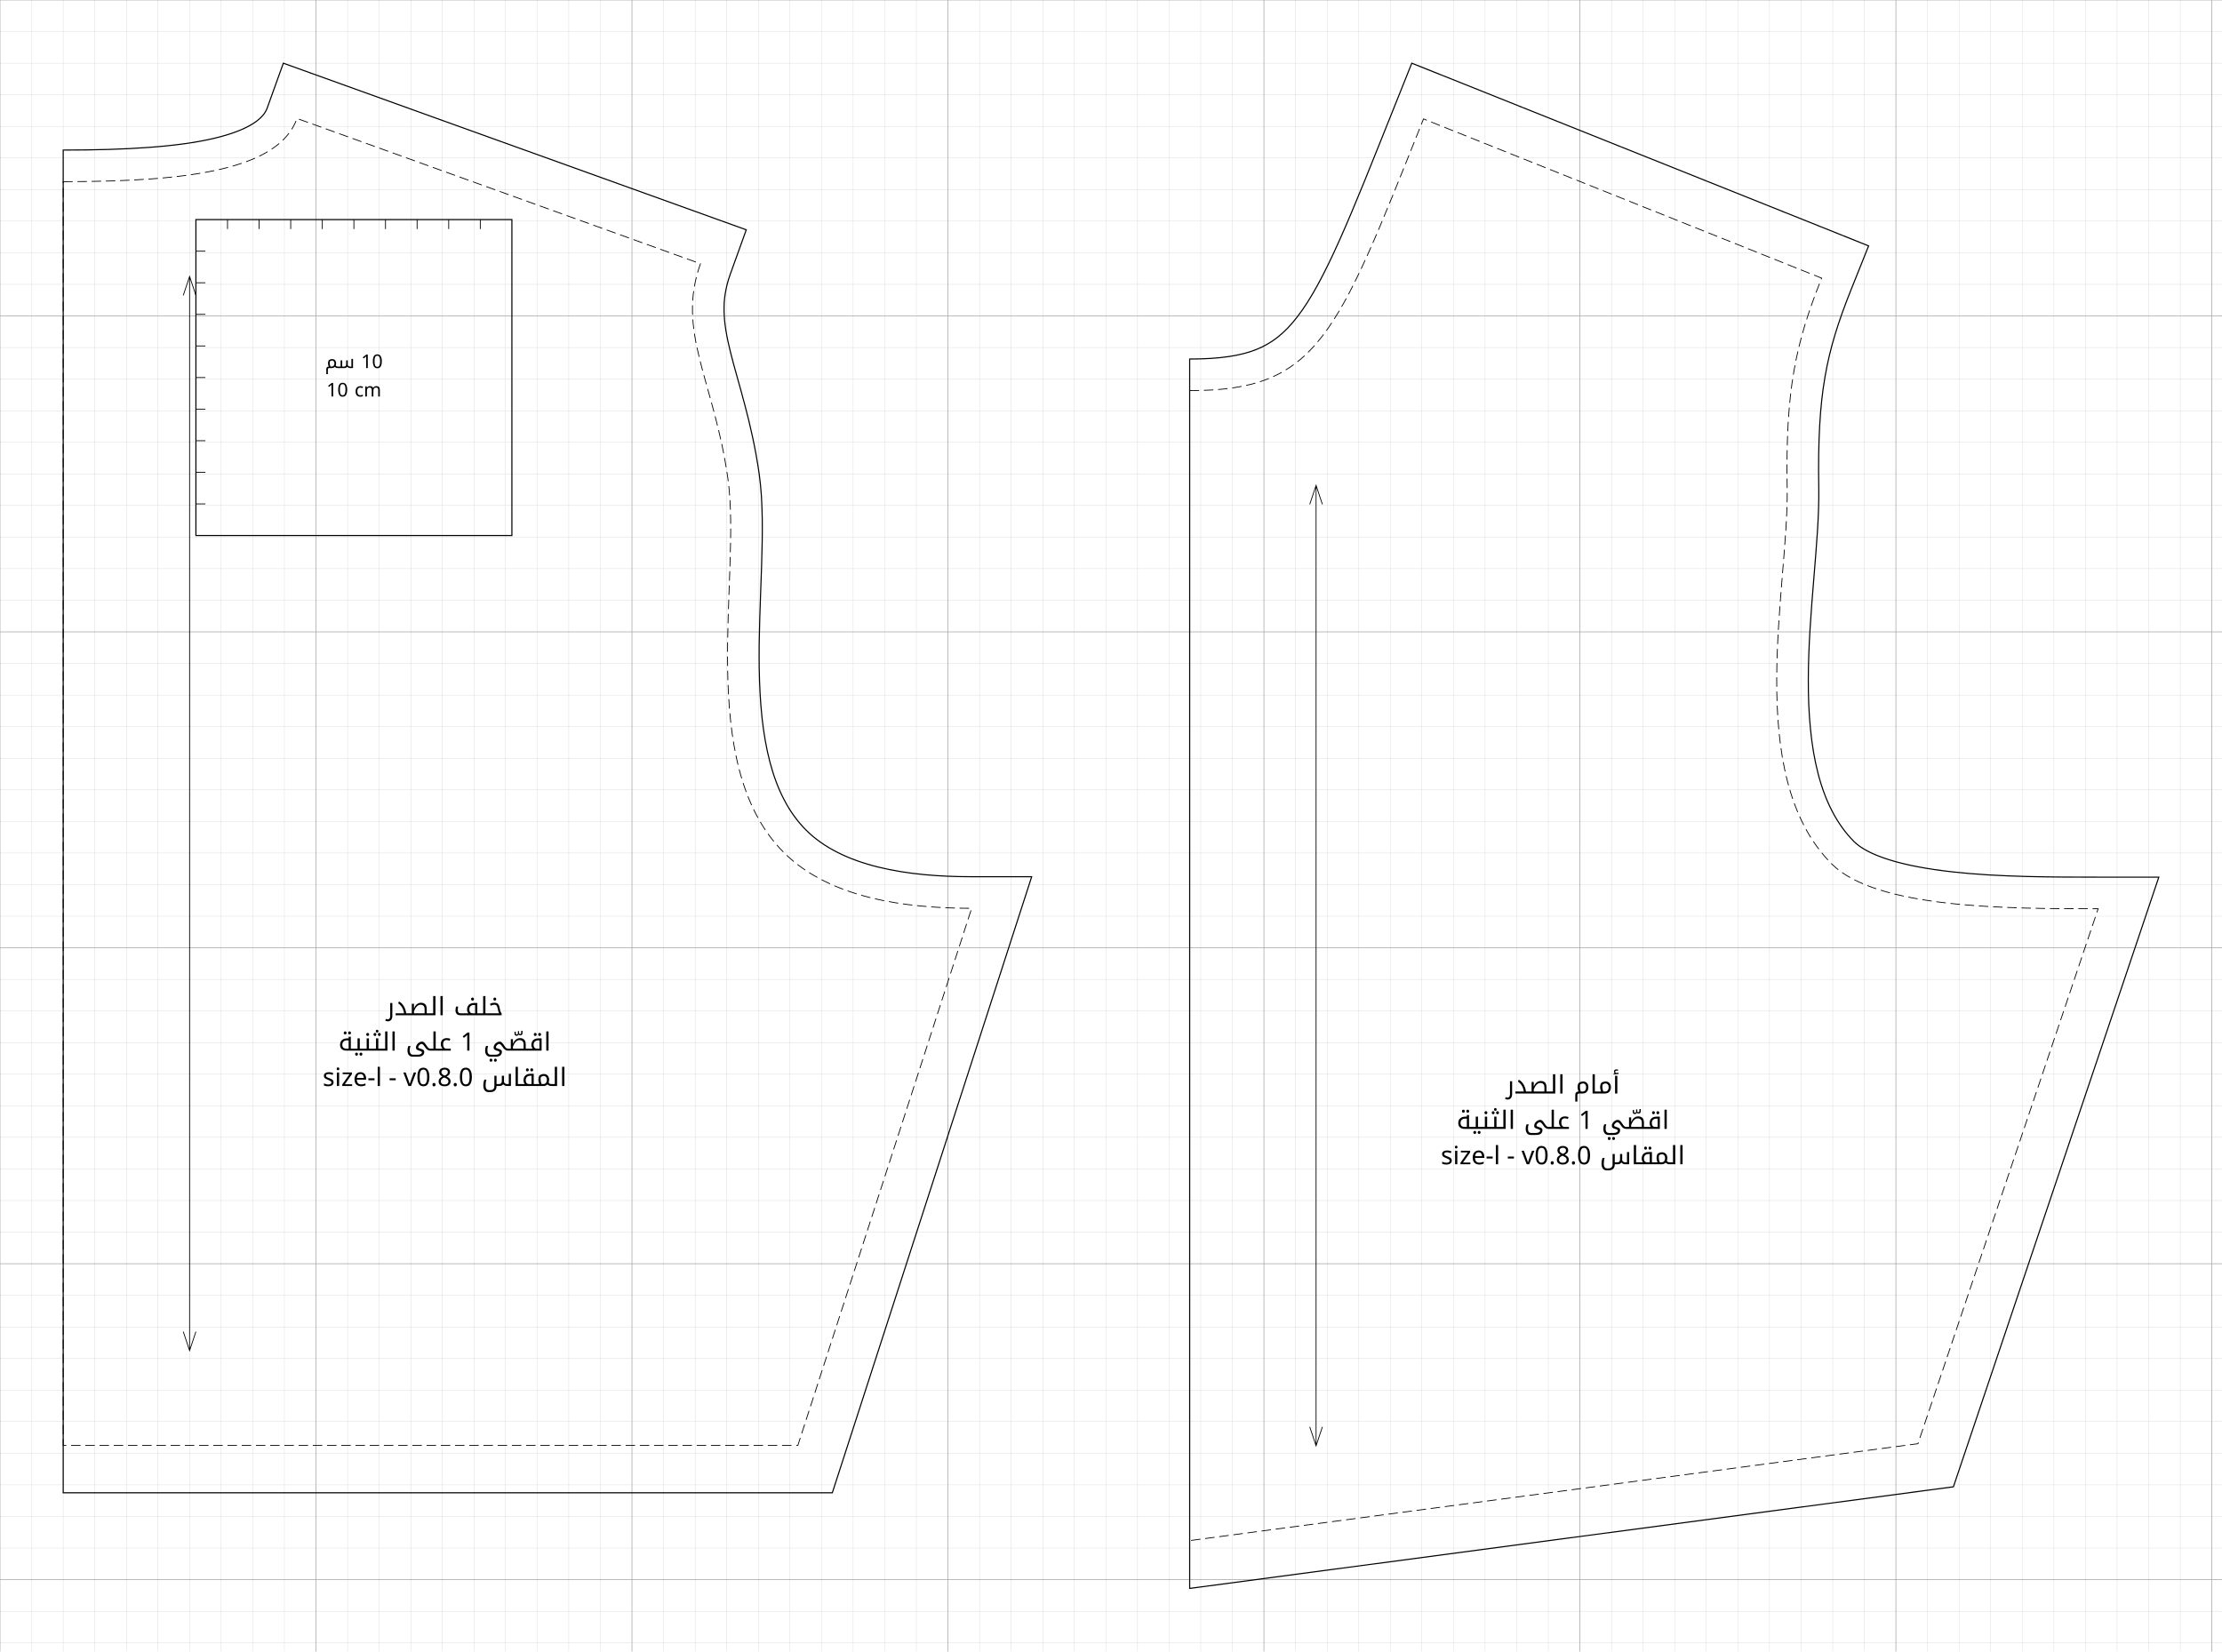
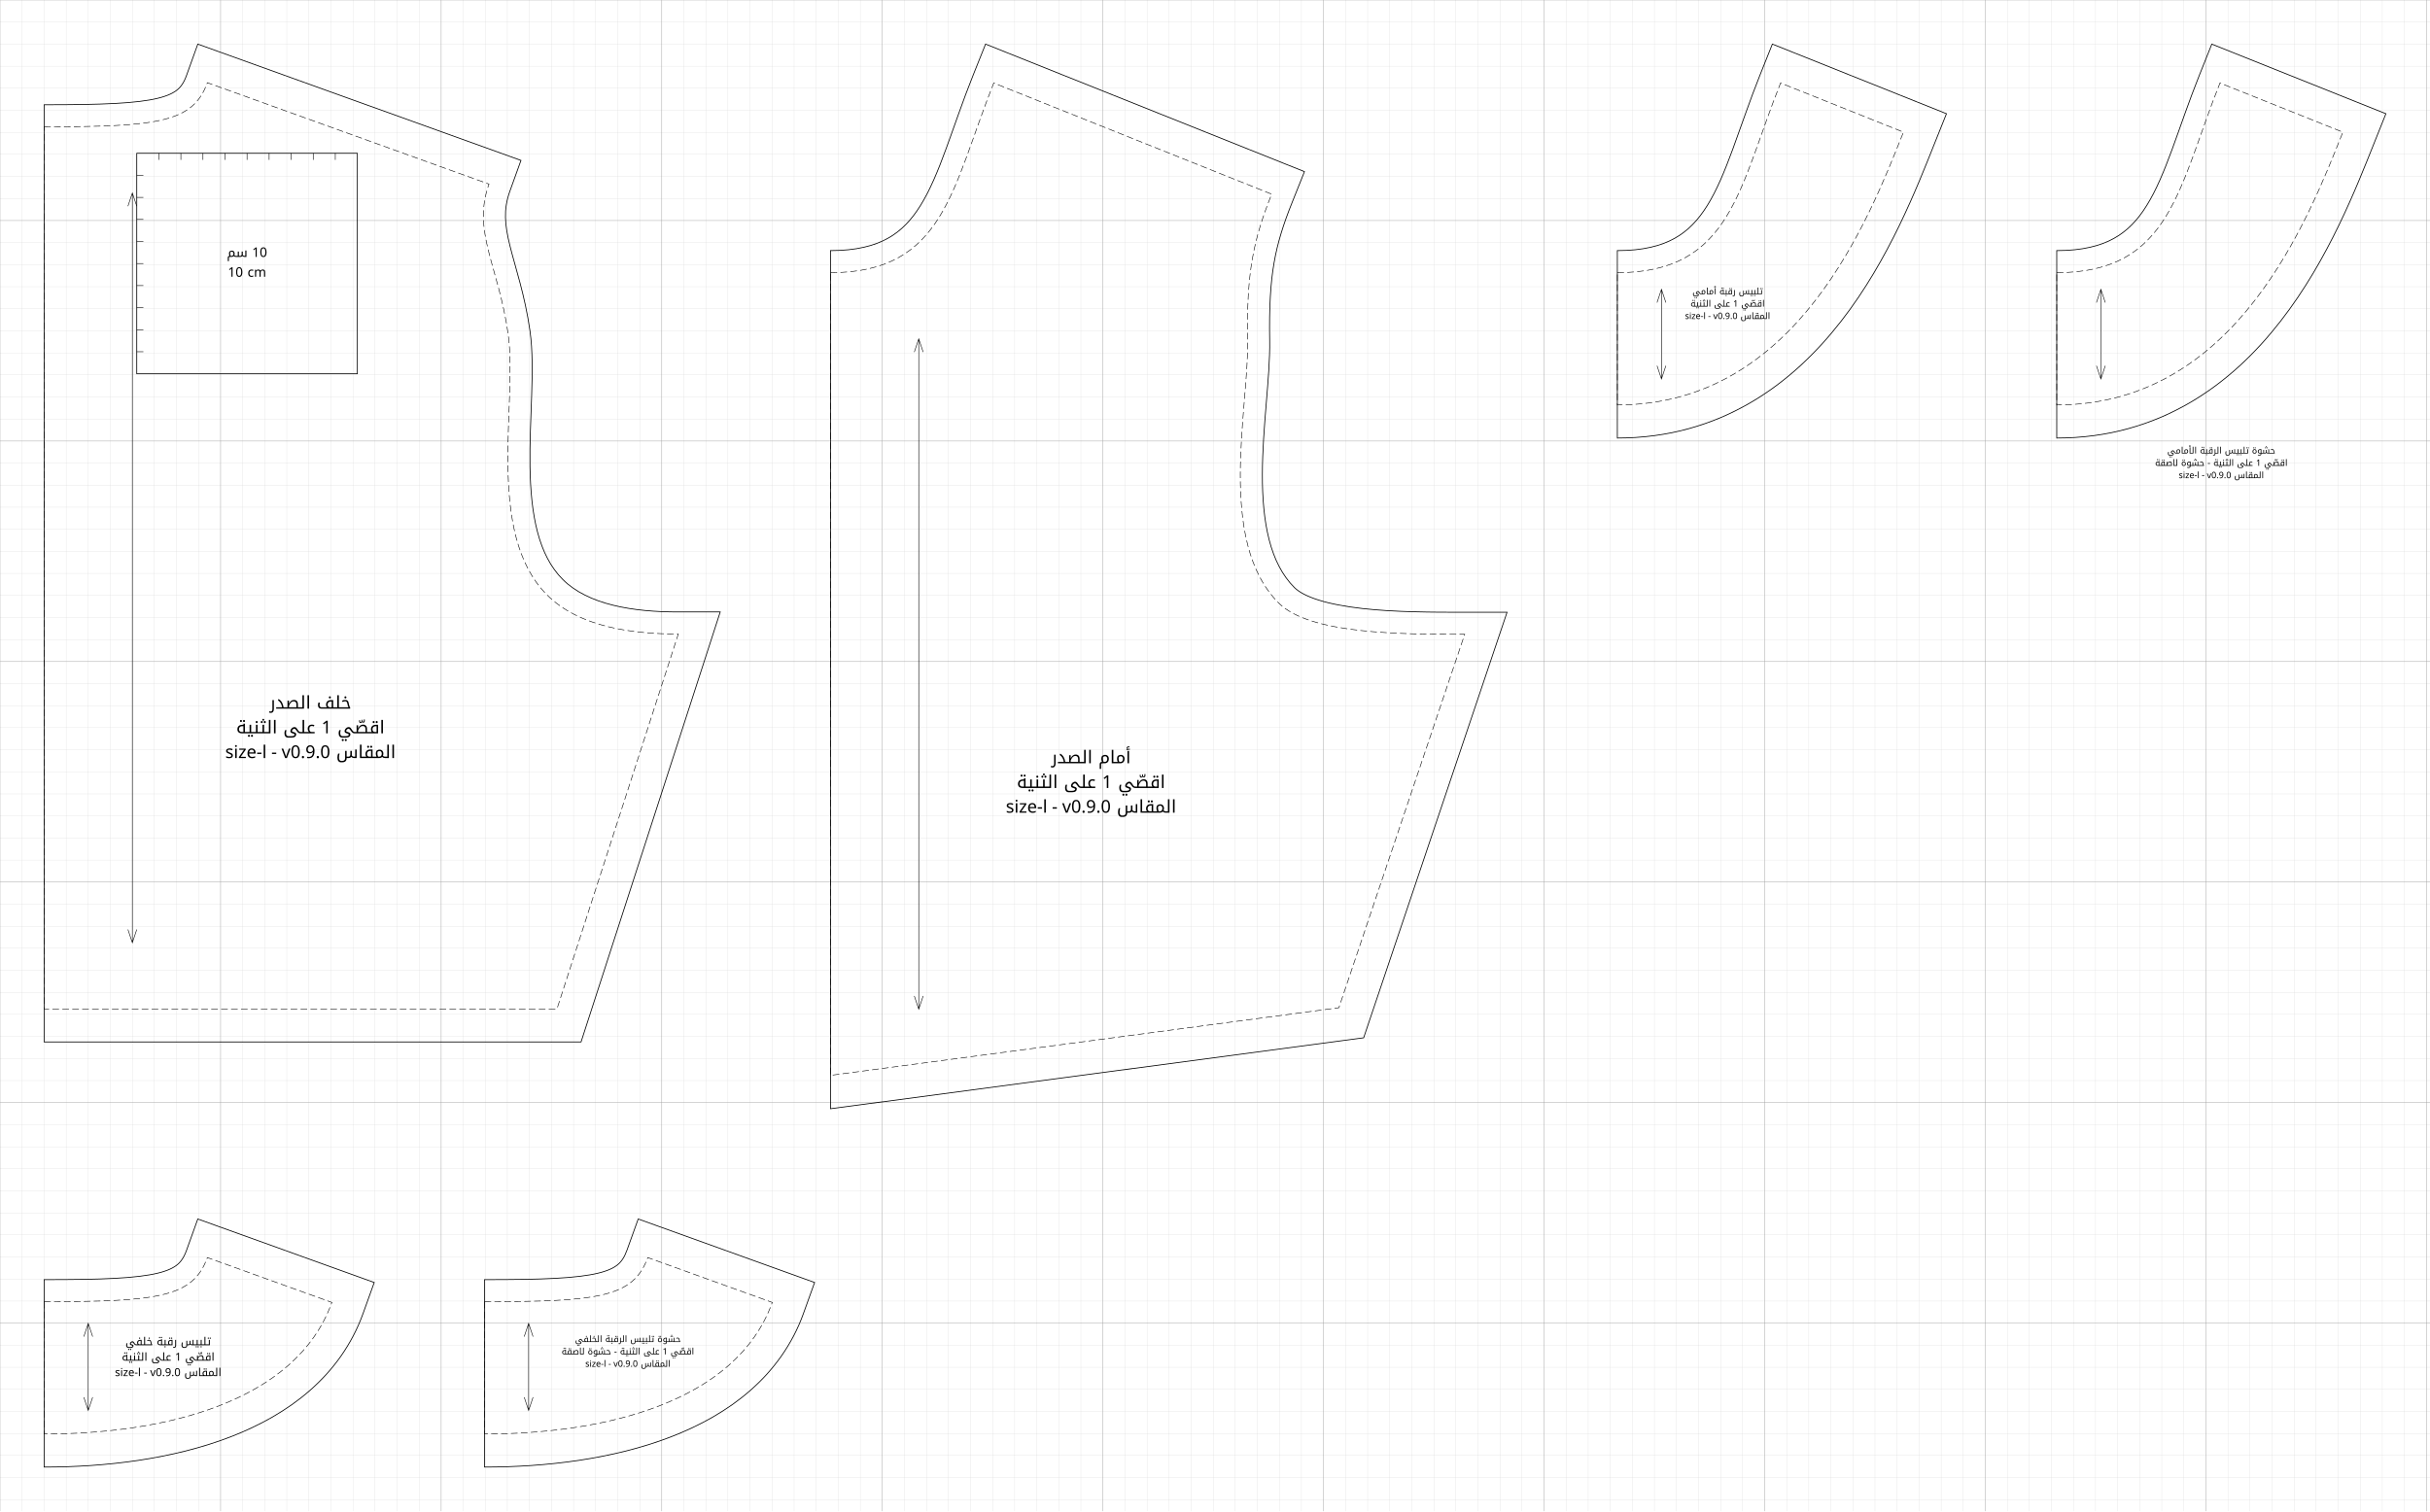
- <svg xmlns="http://www.w3.org/2000/svg" width="703.20mm" height="522.77mm" viewBox="0 0 703.20 522.77">
+ <svg xmlns="http://www.w3.org/2000/svg" width="1101.61mm" height="685.27mm" viewBox="0 0 1101.61 685.27">
  <g id="layer-grid">
-     <path id="grid-minor" d="M 10.00 0 V 522.77 M 20.00 0 V 522.77 M 30.00 0 V 522.77 M 40.00 0 V 522.77 M 50.00 0 V 522.77 M 60.00 0 V 522.77 M 70.00 0 V 522.77 M 80.00 0 V 522.77 M 90.00 0 V 522.77 M 110.00 0 V 522.77 M 120.00 0 V 522.77 M 130.00 0 V 522.77 M 140.00 0 V 522.77 M 150.00 0 V 522.77 M 160.00 0 V 522.77 M 170.00 0 V 522.77 M 180.00 0 V 522.77 M 190.00 0 V 522.77 M 210.00 0 V 522.77 M 220.00 0 V 522.77 M 230.00 0 V 522.77 M 240.00 0 V 522.77 M 250.00 0 V 522.77 M 260.00 0 V 522.77 M 270.00 0 V 522.77 M 280.00 0 V 522.77 M 290.00 0 V 522.77 M 310.00 0 V 522.77 M 320.00 0 V 522.77 M 330.00 0 V 522.77 M 340.00 0 V 522.77 M 350.00 0 V 522.77 M 360.00 0 V 522.77 M 370.00 0 V 522.77 M 380.00 0 V 522.77 M 390.00 0 V 522.77 M 410.00 0 V 522.77 M 420.00 0 V 522.77 M 430.00 0 V 522.77 M 440.00 0 V 522.77 M 450.00 0 V 522.77 M 460.00 0 V 522.77 M 470.00 0 V 522.77 M 480.00 0 V 522.77 M 490.00 0 V 522.77 M 510.00 0 V 522.77 M 520.00 0 V 522.77 M 530.00 0 V 522.77 M 540.00 0 V 522.77 M 550.00 0 V 522.77 M 560.00 0 V 522.77 M 570.00 0 V 522.77 M 580.00 0 V 522.77 M 590.00 0 V 522.77 M 610.00 0 V 522.77 M 620.00 0 V 522.77 M 630.00 0 V 522.77 M 640.00 0 V 522.77 M 650.00 0 V 522.77 M 660.00 0 V 522.77 M 670.00 0 V 522.77 M 680.00 0 V 522.77 M 690.00 0 V 522.77 M 0 10.00 H 703.20 M 0 20.00 H 703.20 M 0 30.00 H 703.20 M 0 40.00 H 703.20 M 0 50.00 H 703.20 M 0 60.00 H 703.20 M 0 70.00 H 703.20 M 0 80.00 H 703.20 M 0 90.00 H 703.20 M 0 110.00 H 703.20 M 0 120.00 H 703.20 M 0 130.00 H 703.20 M 0 140.00 H 703.20 M 0 150.00 H 703.20 M 0 160.00 H 703.20 M 0 170.00 H 703.20 M 0 180.00 H 703.20 M 0 190.00 H 703.20 M 0 210.00 H 703.20 M 0 220.00 H 703.20 M 0 230.00 H 703.20 M 0 240.00 H 703.20 M 0 250.00 H 703.20 M 0 260.00 H 703.20 M 0 270.00 H 703.20 M 0 280.00 H 703.20 M 0 290.00 H 703.20 M 0 310.00 H 703.20 M 0 320.00 H 703.20 M 0 330.00 H 703.20 M 0 340.00 H 703.20 M 0 350.00 H 703.20 M 0 360.00 H 703.20 M 0 370.00 H 703.20 M 0 380.00 H 703.20 M 0 390.00 H 703.20 M 0 410.00 H 703.20 M 0 420.00 H 703.20 M 0 430.00 H 703.20 M 0 440.00 H 703.20 M 0 450.00 H 703.20 M 0 460.00 H 703.20 M 0 470.00 H 703.20 M 0 480.00 H 703.20 M 0 490.00 H 703.20 M 0 510.00 H 703.20 M 0 520.00 H 703.20" fill="none" stroke="#d0d0d0" stroke-width="0.1" />
-     <path id="grid-major" d="M 0.00 0 V 522.77 M 100.00 0 V 522.77 M 200.00 0 V 522.77 M 300.00 0 V 522.77 M 400.00 0 V 522.77 M 500.00 0 V 522.77 M 600.00 0 V 522.77 M 700.00 0 V 522.77 M 0 0.00 H 703.20 M 0 100.00 H 703.20 M 0 200.00 H 703.20 M 0 300.00 H 703.20 M 0 400.00 H 703.20 M 0 500.00 H 703.20" fill="none" stroke="#a0a0a0" stroke-width="0.2" />
+     <path id="grid-minor" d="M 10.00 0 V 685.27 M 20.00 0 V 685.27 M 30.00 0 V 685.27 M 40.00 0 V 685.27 M 50.00 0 V 685.27 M 60.00 0 V 685.27 M 70.00 0 V 685.27 M 80.00 0 V 685.27 M 90.00 0 V 685.27 M 110.00 0 V 685.27 M 120.00 0 V 685.27 M 130.00 0 V 685.27 M 140.00 0 V 685.27 M 150.00 0 V 685.27 M 160.00 0 V 685.27 M 170.00 0 V 685.27 M 180.00 0 V 685.27 M 190.00 0 V 685.27 M 210.00 0 V 685.27 M 220.00 0 V 685.27 M 230.00 0 V 685.27 M 240.00 0 V 685.27 M 250.00 0 V 685.27 M 260.00 0 V 685.27 M 270.00 0 V 685.27 M 280.00 0 V 685.27 M 290.00 0 V 685.27 M 310.00 0 V 685.27 M 320.00 0 V 685.27 M 330.00 0 V 685.27 M 340.00 0 V 685.27 M 350.00 0 V 685.27 M 360.00 0 V 685.27 M 370.00 0 V 685.27 M 380.00 0 V 685.27 M 390.00 0 V 685.27 M 410.00 0 V 685.27 M 420.00 0 V 685.27 M 430.00 0 V 685.27 M 440.00 0 V 685.27 M 450.00 0 V 685.27 M 460.00 0 V 685.27 M 470.00 0 V 685.27 M 480.00 0 V 685.27 M 490.00 0 V 685.27 M 510.00 0 V 685.27 M 520.00 0 V 685.27 M 530.00 0 V 685.27 M 540.00 0 V 685.27 M 550.00 0 V 685.27 M 560.00 0 V 685.27 M 570.00 0 V 685.27 M 580.00 0 V 685.27 M 590.00 0 V 685.27 M 610.00 0 V 685.27 M 620.00 0 V 685.27 M 630.00 0 V 685.27 M 640.00 0 V 685.27 M 650.00 0 V 685.27 M 660.00 0 V 685.27 M 670.00 0 V 685.27 M 680.00 0 V 685.27 M 690.00 0 V 685.27 M 710.00 0 V 685.27 M 720.00 0 V 685.27 M 730.00 0 V 685.27 M 740.00 0 V 685.27 M 750.00 0 V 685.27 M 760.00 0 V 685.27 M 770.00 0 V 685.27 M 780.00 0 V 685.27 M 790.00 0 V 685.27 M 810.00 0 V 685.27 M 820.00 0 V 685.27 M 830.00 0 V 685.27 M 840.00 0 V 685.27 M 850.00 0 V 685.27 M 860.00 0 V 685.27 M 870.00 0 V 685.27 M 880.00 0 V 685.27 M 890.00 0 V 685.27 M 910.00 0 V 685.27 M 920.00 0 V 685.27 M 930.00 0 V 685.27 M 940.00 0 V 685.27 M 950.00 0 V 685.27 M 960.00 0 V 685.27 M 970.00 0 V 685.27 M 980.00 0 V 685.27 M 990.00 0 V 685.27 M 1010.00 0 V 685.27 M 1020.00 0 V 685.27 M 1030.00 0 V 685.27 M 1040.00 0 V 685.27 M 1050.00 0 V 685.27 M 1060.00 0 V 685.27 M 1070.00 0 V 685.27 M 1080.00 0 V 685.27 M 1090.00 0 V 685.27 M 0 10.00 H 1101.61 M 0 20.00 H 1101.61 M 0 30.00 H 1101.61 M 0 40.00 H 1101.61 M 0 50.00 H 1101.61 M 0 60.00 H 1101.61 M 0 70.00 H 1101.61 M 0 80.00 H 1101.61 M 0 90.00 H 1101.61 M 0 110.00 H 1101.61 M 0 120.00 H 1101.61 M 0 130.00 H 1101.61 M 0 140.00 H 1101.61 M 0 150.00 H 1101.61 M 0 160.00 H 1101.61 M 0 170.00 H 1101.61 M 0 180.00 H 1101.61 M 0 190.00 H 1101.61 M 0 210.00 H 1101.61 M 0 220.00 H 1101.61 M 0 230.00 H 1101.61 M 0 240.00 H 1101.61 M 0 250.00 H 1101.61 M 0 260.00 H 1101.61 M 0 270.00 H 1101.61 M 0 280.00 H 1101.61 M 0 290.00 H 1101.61 M 0 310.00 H 1101.61 M 0 320.00 H 1101.61 M 0 330.00 H 1101.61 M 0 340.00 H 1101.61 M 0 350.00 H 1101.61 M 0 360.00 H 1101.61 M 0 370.00 H 1101.61 M 0 380.00 H 1101.61 M 0 390.00 H 1101.61 M 0 410.00 H 1101.61 M 0 420.00 H 1101.61 M 0 430.00 H 1101.61 M 0 440.00 H 1101.61 M 0 450.00 H 1101.61 M 0 460.00 H 1101.61 M 0 470.00 H 1101.61 M 0 480.00 H 1101.61 M 0 490.00 H 1101.61 M 0 510.00 H 1101.61 M 0 520.00 H 1101.61 M 0 530.00 H 1101.61 M 0 540.00 H 1101.61 M 0 550.00 H 1101.61 M 0 560.00 H 1101.61 M 0 570.00 H 1101.61 M 0 580.00 H 1101.61 M 0 590.00 H 1101.61 M 0 610.00 H 1101.61 M 0 620.00 H 1101.61 M 0 630.00 H 1101.61 M 0 640.00 H 1101.61 M 0 650.00 H 1101.61 M 0 660.00 H 1101.61 M 0 670.00 H 1101.61 M 0 680.00 H 1101.61" fill="none" stroke="#d0d0d0" stroke-width="0.1" />
+     <path id="grid-major" d="M 0.00 0 V 685.27 M 100.00 0 V 685.27 M 200.00 0 V 685.27 M 300.00 0 V 685.27 M 400.00 0 V 685.27 M 500.00 0 V 685.27 M 600.00 0 V 685.27 M 700.00 0 V 685.27 M 800.00 0 V 685.27 M 900.00 0 V 685.27 M 1000.00 0 V 685.27 M 1100.00 0 V 685.27 M 0 0.00 H 1101.61 M 0 100.00 H 1101.61 M 0 200.00 H 1101.61 M 0 300.00 H 1101.61 M 0 400.00 H 1101.61 M 0 500.00 H 1101.61 M 0 600.00 H 1101.61" fill="none" stroke="#a0a0a0" stroke-width="0.2" />
  </g>
  <g id="layer-cut">
-     <path id="piece-bodice-back-cut" d="M 20.00 47.50 C 30.04 47.50 39.02 47.26 47.18 46.65 C 51.24 46.35 54.88 45.98 58.40 45.49 C 61.90 45.00 64.89 44.46 67.80 43.77 C 69.25 43.43 70.46 43.10 71.75 42.71 C 73.03 42.32 74.04 41.97 75.16 41.54 C 76.26 41.11 77.07 40.76 78.00 40.29 C 78.92 39.83 79.51 39.49 80.27 39.00 C 81.01 38.52 81.40 38.23 81.98 37.72 C 82.55 37.23 82.76 37.01 83.19 36.51 C 83.61 36.01 83.72 35.86 84.02 35.34 C 84.32 34.82 84.39 34.68 84.59 34.11 L 89.67 20.00 L 99.08 23.39 L 226.77 69.35 L 236.17 72.74 L 231.09 86.85 C 230.69 87.98 230.42 88.85 230.14 89.93 C 229.87 91.00 229.70 91.82 229.53 92.86 C 229.20 94.91 229.11 96.51 229.15 98.58 C 229.20 100.65 229.38 102.43 229.74 104.65 C 230.10 106.88 230.57 109.01 231.18 111.48 C 231.79 113.96 232.50 116.50 233.28 119.29 C 234.06 122.07 234.90 125.06 235.73 128.22 C 237.40 134.52 239.11 141.88 240.27 150.08 C 240.57 152.24 240.81 154.66 240.96 156.97 C 241.10 159.26 241.19 161.75 241.23 164.18 C 241.30 169.01 241.18 174.21 241.01 179.44 C 240.84 184.66 240.61 190.02 240.45 195.43 C 240.28 200.85 240.19 206.19 240.27 211.57 C 240.36 216.94 240.61 222.01 241.15 227.10 C 241.43 229.65 241.75 231.97 242.18 234.40 C 242.60 236.82 243.07 238.97 243.67 241.25 C 244.27 243.52 244.88 245.46 245.67 247.56 C 246.46 249.65 247.22 251.37 248.22 253.26 C 249.21 255.15 250.12 256.64 251.34 258.32 C 252.56 260.00 253.64 261.28 255.11 262.75 C 256.62 264.26 257.94 265.36 259.71 266.61 C 261.49 267.86 263.08 268.81 265.10 269.82 C 267.12 270.85 268.97 271.63 271.20 272.43 C 273.43 273.23 275.52 273.85 277.91 274.44 C 280.30 275.03 282.56 275.49 285.06 275.89 C 287.56 276.30 289.94 276.60 292.49 276.84 C 297.60 277.33 302.51 277.50 307.50 277.50 L 326.50 277.50 L 321.77 292.12 L 266.77 462.12 L 263.41 472.50 L 252.50 472.50 L 20.00 472.50 L 20.00 457.50 L 20.00 57.50 L 20.00 47.50 Z" fill="none" stroke="#000000" stroke-width="0.35" />
-     <path id="piece-bodice-front-cut" d="M 376.50 113.64 C 378.91 113.64 381.00 113.58 383.11 113.45 C 385.21 113.32 386.95 113.14 388.78 112.87 C 390.59 112.61 392.01 112.33 393.58 111.92 C 395.13 111.52 396.28 111.15 397.64 110.60 C 398.99 110.06 399.94 109.60 401.15 108.89 C 402.36 108.19 403.22 107.61 404.35 106.72 C 405.48 105.83 406.35 105.04 407.44 103.92 C 408.54 102.78 409.45 101.73 410.53 100.32 C 411.63 98.90 412.60 97.52 413.70 95.80 C 414.81 94.07 415.83 92.33 416.96 90.27 C 419.23 86.13 421.46 81.53 423.92 76.02 C 426.40 70.49 428.97 64.33 431.83 57.32 C 434.68 50.30 437.77 42.54 441.22 33.93 L 446.79 20.00 L 456.07 23.71 L 582.07 74.11 L 591.36 77.83 L 585.79 91.75 C 583.76 96.82 582.15 101.26 580.77 105.80 C 579.40 110.32 578.39 114.49 577.57 119.24 C 576.74 124.02 576.21 128.85 575.88 134.64 C 575.55 140.48 575.46 146.83 575.59 154.40 C 575.63 156.48 575.60 158.78 575.52 161.02 C 575.45 163.26 575.33 165.65 575.18 168.03 C 574.88 172.78 574.45 177.86 574.03 183.05 C 573.60 188.24 573.17 193.54 572.84 198.95 C 572.51 204.36 572.29 209.68 572.28 215.07 C 572.26 220.46 572.45 225.52 572.95 230.64 C 573.20 233.20 573.50 235.53 573.91 237.97 C 574.33 240.40 574.78 242.56 575.37 244.85 C 575.96 247.13 576.57 249.08 577.36 251.19 C 578.14 253.29 578.91 255.01 579.90 256.91 C 580.90 258.81 581.81 260.30 583.03 261.99 C 584.25 263.68 585.34 264.96 586.80 266.43 C 587.09 266.71 587.23 266.84 587.57 267.12 C 587.90 267.41 588.11 267.57 588.51 267.85 C 589.31 268.42 589.93 268.80 590.94 269.34 C 591.97 269.88 592.86 270.29 594.08 270.79 C 595.31 271.29 596.45 271.69 597.86 272.13 C 599.27 272.58 600.61 272.95 602.18 273.33 C 603.76 273.72 605.27 274.04 606.97 274.36 C 610.38 275.01 613.83 275.51 617.61 275.94 C 625.18 276.79 633.08 277.21 641.08 277.42 C 649.07 277.64 656.88 277.64 664.00 277.64 L 683.20 277.64 L 678.22 292.43 L 621.18 461.76 L 618.20 470.61 L 608.95 471.84 L 378.48 502.51 L 376.50 502.77 L 376.50 487.64 L 376.50 123.64 L 376.50 113.64 Z" fill="none" stroke="#000000" stroke-width="0.35" />
+     <path id="piece-bodice-back-cut" d="M 20.00 47.50 C 26.45 47.50 32.28 47.47 37.62 47.38 C 42.95 47.29 47.66 47.15 51.98 46.92 C 56.27 46.69 59.90 46.40 63.26 45.99 C 64.93 45.79 66.35 45.58 67.80 45.33 C 69.23 45.08 70.39 44.84 71.61 44.54 C 72.82 44.24 73.72 43.98 74.73 43.64 C 75.72 43.30 76.37 43.05 77.19 42.67 C 77.98 42.30 78.42 42.06 79.07 41.65 C 79.70 41.26 79.99 41.05 80.51 40.60 C 81.02 40.17 81.23 39.96 81.67 39.46 C 82.10 38.96 82.30 38.69 82.69 38.09 C 83.09 37.48 83.31 37.09 83.66 36.35 C 84.03 35.60 84.27 35.01 84.59 34.11 L 89.67 20.00 L 99.08 23.39 L 226.77 69.35 L 236.17 72.74 L 231.09 86.85 C 230.69 87.98 230.42 88.85 230.14 89.93 C 229.87 91.00 229.70 91.82 229.53 92.86 C 229.20 94.91 229.11 96.51 229.15 98.58 C 229.20 100.65 229.38 102.43 229.74 104.65 C 230.10 106.88 230.57 109.01 231.18 111.48 C 231.79 113.96 232.50 116.50 233.28 119.29 C 234.06 122.07 234.90 125.06 235.73 128.22 C 237.40 134.52 239.11 141.88 240.27 150.08 C 240.57 152.24 240.81 154.66 240.96 156.97 C 241.10 159.26 241.19 161.75 241.23 164.18 C 241.30 169.01 241.18 174.21 241.01 179.44 C 240.84 184.66 240.61 190.02 240.45 195.43 C 240.28 200.85 240.19 206.19 240.27 211.57 C 240.36 216.94 240.61 222.01 241.15 227.10 C 241.43 229.65 241.75 231.97 242.18 234.40 C 242.60 236.82 243.07 238.97 243.67 241.25 C 244.27 243.52 244.88 245.46 245.67 247.56 C 246.46 249.65 247.22 251.37 248.22 253.26 C 249.21 255.15 250.12 256.64 251.34 258.32 C 252.56 260.00 253.64 261.28 255.11 262.75 C 256.62 264.26 257.94 265.36 259.71 266.61 C 261.49 267.86 263.08 268.81 265.10 269.82 C 267.12 270.85 268.97 271.63 271.20 272.43 C 273.43 273.23 275.52 273.85 277.91 274.44 C 280.30 275.03 282.56 275.49 285.06 275.89 C 287.56 276.30 289.94 276.60 292.49 276.84 C 297.60 277.33 302.51 277.50 307.50 277.50 L 326.50 277.50 L 321.77 292.12 L 266.77 462.12 L 263.41 472.50 L 252.50 472.50 L 20.00 472.50 L 20.00 457.50 L 20.00 57.50 L 20.00 47.50 Z" fill="none" stroke="#000000" stroke-width="0.35" />
+     <path id="piece-bodice-front-cut" d="M 376.50 113.64 C 379.49 113.64 382.03 113.52 384.64 113.25 C 387.22 112.98 389.33 112.64 391.57 112.13 C 393.78 111.63 395.51 111.12 397.43 110.40 C 399.33 109.68 400.76 109.02 402.41 108.11 C 404.05 107.20 405.28 106.39 406.73 105.28 C 408.17 104.18 409.27 103.20 410.57 101.88 C 411.86 100.57 412.90 99.37 414.08 97.84 C 415.26 96.30 416.24 94.86 417.33 93.11 C 418.42 91.35 419.37 89.66 420.39 87.69 C 421.40 85.71 422.32 83.76 423.29 81.59 C 425.22 77.23 427.00 72.64 428.85 67.58 C 430.72 62.52 432.58 57.17 434.60 51.54 C 436.61 45.92 438.80 39.97 441.22 33.93 L 446.79 20.00 L 456.07 23.71 L 582.07 74.11 L 591.36 77.83 L 585.79 91.75 C 583.76 96.82 582.15 101.26 580.77 105.80 C 579.40 110.32 578.39 114.49 577.57 119.24 C 576.74 124.02 576.21 128.85 575.88 134.64 C 575.55 140.48 575.46 146.83 575.59 154.40 C 575.63 156.48 575.60 158.78 575.52 161.02 C 575.45 163.26 575.33 165.65 575.18 168.03 C 574.88 172.78 574.45 177.86 574.03 183.05 C 573.60 188.24 573.17 193.54 572.84 198.95 C 572.51 204.36 572.29 209.68 572.28 215.07 C 572.26 220.46 572.45 225.52 572.95 230.64 C 573.20 233.20 573.50 235.53 573.91 237.97 C 574.33 240.40 574.78 242.56 575.37 244.85 C 575.96 247.13 576.57 249.08 577.36 251.19 C 578.14 253.29 578.91 255.01 579.90 256.91 C 580.90 258.81 581.81 260.30 583.03 261.99 C 584.25 263.68 585.34 264.96 586.80 266.43 C 587.09 266.71 587.23 266.84 587.57 267.12 C 587.90 267.41 588.11 267.57 588.51 267.85 C 589.31 268.42 589.93 268.80 590.94 269.34 C 591.97 269.88 592.86 270.29 594.08 270.79 C 595.31 271.29 596.45 271.69 597.86 272.13 C 599.27 272.58 600.61 272.95 602.18 273.33 C 603.76 273.72 605.27 274.04 606.97 274.36 C 610.38 275.01 613.83 275.51 617.61 275.94 C 625.18 276.79 633.08 277.21 641.08 277.42 C 649.07 277.64 656.88 277.64 664.00 277.64 L 683.20 277.64 L 678.22 292.43 L 621.18 461.76 L 618.20 470.61 L 608.95 471.84 L 378.48 502.51 L 376.50 502.77 L 376.50 487.64 L 376.50 123.64 L 376.50 113.64 Z" fill="none" stroke="#000000" stroke-width="0.35" />
+     <path id="piece-neck-facing-front-cut" d="M 733.20 113.64 C 736.19 113.64 738.72 113.52 741.34 113.25 C 743.92 112.98 746.02 112.64 748.27 112.13 C 750.48 111.63 752.21 111.12 754.13 110.40 C 756.02 109.68 757.45 109.02 759.11 108.11 C 760.75 107.20 761.97 106.39 763.42 105.28 C 764.87 104.18 765.97 103.20 767.26 101.88 C 768.56 100.57 769.59 99.37 770.77 97.84 C 771.95 96.30 772.94 94.86 774.03 93.11 C 775.12 91.35 776.07 89.66 777.08 87.69 C 778.10 85.71 779.02 83.76 779.98 81.59 C 781.91 77.23 783.69 72.64 785.55 67.58 C 787.41 62.52 789.28 57.17 791.30 51.54 C 793.31 45.92 795.49 39.97 797.91 33.93 L 803.48 20.00 L 812.77 23.71 L 868.48 46.00 L 882.40 51.57 L 876.83 65.50 C 874.89 70.35 872.63 76.06 870.03 82.26 C 867.44 88.43 864.41 95.31 861.03 102.27 C 857.67 109.21 853.72 116.70 849.42 123.91 C 847.27 127.51 844.89 131.29 842.47 134.86 C 840.06 138.43 837.37 142.16 834.67 145.63 C 831.97 149.10 828.93 152.73 825.92 156.03 C 822.91 159.34 819.50 162.78 816.15 165.85 C 812.81 168.92 808.99 172.09 805.28 174.85 C 801.58 177.60 797.33 180.42 793.24 182.78 C 789.16 185.14 784.47 187.50 780.00 189.39 C 775.53 191.27 770.41 193.06 765.54 194.39 C 763.12 195.06 760.40 195.71 757.88 196.22 C 755.36 196.73 752.54 197.20 749.92 197.55 C 747.31 197.90 744.40 198.19 741.69 198.36 C 738.99 198.54 736.00 198.64 733.20 198.64 L 733.20 183.64 L 733.20 123.64 L 733.20 113.64 Z" fill="none" stroke="#000000" stroke-width="0.35" />
+     <path id="piece-neck-facing-front-interfacing-cut" d="M 932.40 113.64 C 935.39 113.64 937.93 113.52 940.54 113.25 C 943.12 112.98 945.23 112.64 947.47 112.13 C 949.68 111.63 951.41 111.12 953.33 110.40 C 955.23 109.68 956.66 109.02 958.31 108.11 C 959.95 107.20 961.18 106.39 962.63 105.28 C 964.07 104.18 965.17 103.20 966.47 101.88 C 967.77 100.57 968.80 99.37 969.98 97.84 C 971.16 96.30 972.15 94.86 973.23 93.11 C 974.32 91.35 975.27 89.66 976.29 87.69 C 977.31 85.71 978.23 83.76 979.19 81.59 C 981.12 77.23 982.90 72.64 984.76 67.58 C 986.62 62.52 988.49 57.17 990.50 51.54 C 992.52 45.92 994.70 39.97 997.12 33.93 L 1002.69 20.00 L 1011.97 23.71 L 1067.68 46.00 L 1081.61 51.57 L 1076.04 65.50 C 1074.10 70.35 1071.84 76.06 1069.24 82.26 C 1066.65 88.43 1063.62 95.31 1060.24 102.27 C 1056.88 109.21 1052.93 116.70 1048.63 123.91 C 1046.48 127.51 1044.09 131.29 1041.68 134.86 C 1039.27 138.43 1036.57 142.16 1033.87 145.63 C 1031.17 149.10 1028.14 152.73 1025.13 156.03 C 1022.12 159.34 1018.71 162.78 1015.36 165.85 C 1012.01 168.92 1008.19 172.09 1004.49 174.85 C 1000.78 177.60 996.53 180.42 992.45 182.78 C 988.37 185.14 983.68 187.50 979.20 189.39 C 974.74 191.27 969.61 193.06 964.75 194.39 C 962.33 195.06 959.61 195.71 957.08 196.22 C 954.56 196.73 951.75 197.20 949.13 197.55 C 946.52 197.90 943.61 198.19 940.90 198.36 C 938.20 198.54 935.20 198.64 932.40 198.64 L 932.40 183.64 L 932.40 123.64 L 932.40 113.64 Z" fill="none" stroke="#000000" stroke-width="0.35" />
+     <path id="piece-neck-facing-back-cut" d="M 20.00 580.27 C 26.45 580.27 32.28 580.24 37.62 580.15 C 42.95 580.07 47.66 579.92 51.98 579.69 C 56.27 579.47 59.90 579.17 63.26 578.76 C 64.93 578.56 66.35 578.35 67.80 578.10 C 69.23 577.85 70.39 577.61 71.61 577.31 C 72.82 577.02 73.72 576.76 74.73 576.41 C 75.72 576.08 76.37 575.82 77.19 575.44 C 77.98 575.07 78.42 574.84 79.07 574.43 C 79.70 574.03 79.99 573.82 80.51 573.38 C 81.02 572.94 81.23 572.74 81.67 572.23 C 82.10 571.73 82.30 571.46 82.69 570.86 C 83.09 570.25 83.31 569.86 83.66 569.12 C 84.03 568.37 84.27 567.79 84.59 566.89 L 89.67 552.77 L 99.08 556.16 L 155.53 576.48 L 169.65 581.56 L 164.57 595.68 C 163.97 597.35 163.22 599.22 162.52 600.81 C 161.82 602.42 160.96 604.21 160.16 605.74 C 158.57 608.80 156.53 612.14 154.59 614.91 C 152.64 617.69 150.24 620.68 147.98 623.17 C 145.73 625.66 143.03 628.30 140.51 630.51 C 137.99 632.71 135.05 635.02 132.30 636.97 C 129.56 638.90 126.42 640.90 123.49 642.59 C 120.56 644.28 117.27 645.99 114.17 647.44 C 111.09 648.90 107.67 650.35 104.44 651.59 C 101.22 652.84 97.71 654.05 94.37 655.10 C 91.04 656.14 87.45 657.15 84.03 658.01 C 77.20 659.72 69.85 661.16 62.80 662.22 C 55.76 663.28 48.35 664.06 41.28 664.55 C 34.21 665.04 26.91 665.27 20.00 665.27 L 20.00 650.27 L 20.00 590.27 L 20.00 580.27 Z" fill="none" stroke="#000000" stroke-width="0.35" />
+     <path id="piece-neck-facing-back-interfacing-cut" d="M 219.65 580.27 C 226.10 580.27 231.92 580.24 237.27 580.15 C 242.60 580.07 247.31 579.92 251.62 579.69 C 255.92 579.47 259.55 579.17 262.91 578.76 C 264.57 578.56 266.00 578.35 267.44 578.10 C 268.88 577.85 270.04 577.61 271.26 577.31 C 272.47 577.02 273.36 576.76 274.38 576.41 C 275.37 576.08 276.02 575.82 276.84 575.44 C 277.63 575.07 278.07 574.84 278.72 574.43 C 279.35 574.03 279.63 573.82 280.15 573.38 C 280.67 572.94 280.87 572.74 281.31 572.23 C 281.75 571.73 281.95 571.46 282.34 570.86 C 282.73 570.25 282.95 569.86 283.31 569.12 C 283.67 568.37 283.91 567.79 284.24 566.89 L 289.32 552.77 L 298.73 556.16 L 355.18 576.48 L 369.29 581.56 L 364.21 595.68 C 363.61 597.35 362.87 599.22 362.17 600.81 C 361.47 602.42 360.61 604.21 359.81 605.74 C 358.21 608.80 356.18 612.14 354.23 614.91 C 352.29 617.69 349.88 620.68 347.63 623.17 C 345.38 625.66 342.67 628.30 340.15 630.51 C 337.64 632.71 334.69 635.02 331.95 636.97 C 329.21 638.90 326.07 640.90 323.14 642.59 C 320.21 644.28 316.92 645.99 313.82 647.44 C 310.73 648.90 307.32 650.35 304.09 651.59 C 300.87 652.84 297.35 654.05 294.02 655.10 C 290.69 656.14 287.10 657.15 283.68 658.01 C 276.84 659.72 269.49 661.16 262.45 662.22 C 255.40 663.28 248.00 664.06 240.93 664.55 C 233.86 665.04 226.56 665.27 219.65 665.27 L 219.65 650.27 L 219.65 590.27 L 219.65 580.27 Z" fill="none" stroke="#000000" stroke-width="0.35" />
  </g>
  <g id="layer-stitch">
-     <path id="piece-bodice-back-stitch" d="M 20.00 57.50 C 60.70 57.50 88.24 53.50 94.00 37.50 L 221.68 83.47 C 213.94 104.97 225.97 120.42 230.36 151.48 C 234.76 182.54 219.84 241.62 248.04 269.82 C 262.66 284.44 286.82 287.50 307.50 287.50 L 252.50 457.50 L 20.00 457.50 L 20.00 57.50 Z" fill="none" stroke="#000000" stroke-width="0.25" stroke-dasharray="3 1.5" />
-     <path id="piece-bodice-front-stitch" d="M 376.50 123.64 C 417.20 123.64 422.98 106.44 450.50 37.64 L 576.50 88.04 C 568.15 108.91 565.05 123.66 565.59 154.57 C 566.13 185.48 551.51 245.27 579.73 273.50 C 593.88 287.64 635.52 287.64 664.00 287.64 L 606.97 456.97 L 376.50 487.64 L 376.50 123.64 Z" fill="none" stroke="#000000" stroke-width="0.25" stroke-dasharray="3 1.5" />
+     <path id="piece-bodice-back-stitch" d="M 20.00 57.50 C 71.80 57.50 87.52 55.50 94.00 37.50 L 221.68 83.47 C 213.94 104.97 225.97 120.42 230.36 151.48 C 234.76 182.54 219.84 241.62 248.04 269.82 C 262.66 284.44 286.82 287.50 307.50 287.50 L 252.50 457.50 L 20.00 457.50 L 20.00 57.50 Z" fill="none" stroke="#000000" stroke-width="0.25" stroke-dasharray="3 1.5" />
+     <path id="piece-bodice-front-stitch" d="M 376.50 123.64 C 428.30 123.64 431.58 84.94 450.50 37.64 L 576.50 88.04 C 568.15 108.91 565.05 123.66 565.59 154.57 C 566.13 185.48 551.51 245.27 579.73 273.50 C 593.88 287.64 635.52 287.64 664.00 287.64 L 606.97 456.97 L 376.50 487.64 L 376.50 123.64 Z" fill="none" stroke="#000000" stroke-width="0.25" stroke-dasharray="3 1.5" />
+     <path id="piece-neck-facing-front-stitch" d="M 733.20 123.64 C 785.00 123.64 788.28 84.94 807.20 37.64 L 862.91 59.92 C 847.29 98.97 814.88 183.64 733.20 183.64 L 733.20 123.64 Z" fill="none" stroke="#000000" stroke-width="0.25" stroke-dasharray="3 1.5" />
+     <path id="piece-neck-facing-front-interfacing-stitch" d="M 932.40 123.64 C 984.20 123.64 987.48 84.94 1006.40 37.64 L 1062.11 59.92 C 1046.50 98.97 1014.09 183.64 932.40 183.64 L 932.40 123.64 Z" fill="none" stroke="#000000" stroke-width="0.25" stroke-dasharray="3 1.5" />
+     <path id="piece-neck-facing-back-stitch" d="M 20.00 590.27 C 71.80 590.27 87.52 588.27 94.00 570.27 L 150.45 590.60 C 133.98 636.36 73.34 650.27 20.00 650.27 L 20.00 590.27 Z" fill="none" stroke="#000000" stroke-width="0.25" stroke-dasharray="3 1.5" />
+     <path id="piece-neck-facing-back-interfacing-stitch" d="M 219.65 590.27 C 271.45 590.27 287.17 588.27 293.65 570.27 L 350.10 590.60 C 333.63 636.36 272.99 650.27 219.65 650.27 L 219.65 590.27 Z" fill="none" stroke="#000000" stroke-width="0.25" stroke-dasharray="3 1.5" />
  </g>
  <g id="layer-notches">

</g>
  <g id="layer-grain">
    <path id="piece-bodice-back-grain" d="M 60.00 87.50 L 60.00 427.50 M 58.00 421.50 L 60.00 427.50 L 62.00 421.50 M 62.00 93.50 L 60.00 87.50 L 58.00 93.50" fill="none" stroke="#000000" stroke-width="0.25" />
    <path id="piece-bodice-front-grain" d="M 416.50 153.64 L 416.50 457.64 M 414.50 451.64 L 416.50 457.64 L 418.50 451.64 M 418.50 159.64 L 416.50 153.64 L 414.50 159.64" fill="none" stroke="#000000" stroke-width="0.25" />
+     <path id="piece-neck-facing-front-grain" d="M 753.20 131.20 L 753.20 171.85 M 751.20 165.85 L 753.20 171.85 L 755.20 165.85 M 755.20 137.20 L 753.20 131.20 L 751.20 137.20" fill="none" stroke="#000000" stroke-width="0.25" />
+     <path id="piece-neck-facing-front-interfacing-grain" d="M 952.40 131.20 L 952.40 171.85 M 950.40 165.85 L 952.40 171.85 L 954.40 165.85 M 954.40 137.20 L 952.40 131.20 L 950.40 137.20" fill="none" stroke="#000000" stroke-width="0.25" />
+     <path id="piece-neck-facing-back-grain" d="M 40.00 600.11 L 40.00 639.60 M 38.00 633.60 L 40.00 639.60 L 42.00 633.60 M 42.00 606.11 L 40.00 600.11 L 38.00 606.11" fill="none" stroke="#000000" stroke-width="0.25" />
+     <path id="piece-neck-facing-back-interfacing-grain" d="M 239.65 600.11 L 239.65 639.60 M 237.65 633.60 L 239.65 639.60 L 241.65 633.60 M 241.65 606.11 L 239.65 600.11 L 237.65 606.11" fill="none" stroke="#000000" stroke-width="0.25" />
  </g>
  <g id="layer-darts">

</g>
  <g id="layer-marks">

</g>
  <g id="layer-labels">
    <text id="piece-bodice-back-label-name" x="140.75" y="321.35" font-family="&quot;IBM Plex Sans Arabic&quot;, &quot;Noto Kufi Arabic&quot;, &quot;Geeza Pro&quot;, &quot;Segoe UI&quot;, Tahoma, sans-serif" font-size="8.00" direction="rtl" unicode-bidi="plaintext" text-anchor="middle">خلف الصدر</text>
    <text id="piece-bodice-back-label-cut" x="140.75" y="332.55" font-family="&quot;IBM Plex Sans Arabic&quot;, &quot;Noto Kufi Arabic&quot;, &quot;Geeza Pro&quot;, &quot;Segoe UI&quot;, Tahoma, sans-serif" font-size="8.00" direction="rtl" unicode-bidi="plaintext" text-anchor="middle">اقصّي 1 على الثنية</text>
-     <text id="piece-bodice-back-label-size" x="140.75" y="343.75" font-family="&quot;IBM Plex Sans Arabic&quot;, &quot;Noto Kufi Arabic&quot;, &quot;Geeza Pro&quot;, &quot;Segoe UI&quot;, Tahoma, sans-serif" font-size="8.00" direction="rtl" unicode-bidi="plaintext" text-anchor="middle">المقاس size-l - v0.8.0</text>
+     <text id="piece-bodice-back-label-size" x="140.75" y="343.75" font-family="&quot;IBM Plex Sans Arabic&quot;, &quot;Noto Kufi Arabic&quot;, &quot;Geeza Pro&quot;, &quot;Segoe UI&quot;, Tahoma, sans-serif" font-size="8.00" direction="rtl" unicode-bidi="plaintext" text-anchor="middle">المقاس size-l - v0.9.0</text>
    <text id="piece-bodice-front-label-name" x="494.63" y="346.12" font-family="&quot;IBM Plex Sans Arabic&quot;, &quot;Noto Kufi Arabic&quot;, &quot;Geeza Pro&quot;, &quot;Segoe UI&quot;, Tahoma, sans-serif" font-size="8.00" direction="rtl" unicode-bidi="plaintext" text-anchor="middle">أمام الصدر</text>
    <text id="piece-bodice-front-label-cut" x="494.63" y="357.32" font-family="&quot;IBM Plex Sans Arabic&quot;, &quot;Noto Kufi Arabic&quot;, &quot;Geeza Pro&quot;, &quot;Segoe UI&quot;, Tahoma, sans-serif" font-size="8.00" direction="rtl" unicode-bidi="plaintext" text-anchor="middle">اقصّي 1 على الثنية</text>
-     <text id="piece-bodice-front-label-size" x="494.63" y="368.52" font-family="&quot;IBM Plex Sans Arabic&quot;, &quot;Noto Kufi Arabic&quot;, &quot;Geeza Pro&quot;, &quot;Segoe UI&quot;, Tahoma, sans-serif" font-size="8.00" direction="rtl" unicode-bidi="plaintext" text-anchor="middle">المقاس size-l - v0.8.0</text>
+     <text id="piece-bodice-front-label-size" x="494.63" y="368.52" font-family="&quot;IBM Plex Sans Arabic&quot;, &quot;Noto Kufi Arabic&quot;, &quot;Geeza Pro&quot;, &quot;Segoe UI&quot;, Tahoma, sans-serif" font-size="8.00" direction="rtl" unicode-bidi="plaintext" text-anchor="middle">المقاس size-l - v0.9.0</text>
+     <text id="piece-neck-facing-front-label-name" x="783.20" y="133.44" font-family="&quot;IBM Plex Sans Arabic&quot;, &quot;Noto Kufi Arabic&quot;, &quot;Geeza Pro&quot;, &quot;Segoe UI&quot;, Tahoma, sans-serif" font-size="4.00" direction="rtl" unicode-bidi="plaintext" text-anchor="middle">تلبيس رقبة أمامي</text>
+     <text id="piece-neck-facing-front-label-cut" x="783.20" y="139.04" font-family="&quot;IBM Plex Sans Arabic&quot;, &quot;Noto Kufi Arabic&quot;, &quot;Geeza Pro&quot;, &quot;Segoe UI&quot;, Tahoma, sans-serif" font-size="4.00" direction="rtl" unicode-bidi="plaintext" text-anchor="middle">اقصّي 1 على الثنية</text>
+     <text id="piece-neck-facing-front-label-size" x="783.20" y="144.64" font-family="&quot;IBM Plex Sans Arabic&quot;, &quot;Noto Kufi Arabic&quot;, &quot;Geeza Pro&quot;, &quot;Segoe UI&quot;, Tahoma, sans-serif" font-size="4.00" direction="rtl" unicode-bidi="plaintext" text-anchor="middle">المقاس size-l - v0.9.0</text>
+     <text id="piece-neck-facing-front-interfacing-label-name" x="1007.01" y="205.64" font-family="&quot;IBM Plex Sans Arabic&quot;, &quot;Noto Kufi Arabic&quot;, &quot;Geeza Pro&quot;, &quot;Segoe UI&quot;, Tahoma, sans-serif" font-size="4.00" direction="rtl" unicode-bidi="plaintext" text-anchor="middle">حشوة تلبيس الرقبة الأمامي</text>
+     <text id="piece-neck-facing-front-interfacing-label-cut" x="1007.01" y="211.24" font-family="&quot;IBM Plex Sans Arabic&quot;, &quot;Noto Kufi Arabic&quot;, &quot;Geeza Pro&quot;, &quot;Segoe UI&quot;, Tahoma, sans-serif" font-size="4.00" direction="rtl" unicode-bidi="plaintext" text-anchor="middle">اقصّي 1 على الثنية - حشوة لاصقة</text>
+     <text id="piece-neck-facing-front-interfacing-label-size" x="1007.01" y="216.84" font-family="&quot;IBM Plex Sans Arabic&quot;, &quot;Noto Kufi Arabic&quot;, &quot;Geeza Pro&quot;, &quot;Segoe UI&quot;, Tahoma, sans-serif" font-size="4.00" direction="rtl" unicode-bidi="plaintext" text-anchor="middle">المقاس size-l - v0.9.0</text>
+     <text id="piece-neck-facing-back-label-name" x="76.25" y="610.02" font-family="&quot;IBM Plex Sans Arabic&quot;, &quot;Noto Kufi Arabic&quot;, &quot;Geeza Pro&quot;, &quot;Segoe UI&quot;, Tahoma, sans-serif" font-size="5.00" direction="rtl" unicode-bidi="plaintext" text-anchor="middle">تلبيس رقبة خلفي</text>
+     <text id="piece-neck-facing-back-label-cut" x="76.25" y="617.02" font-family="&quot;IBM Plex Sans Arabic&quot;, &quot;Noto Kufi Arabic&quot;, &quot;Geeza Pro&quot;, &quot;Segoe UI&quot;, Tahoma, sans-serif" font-size="5.00" direction="rtl" unicode-bidi="plaintext" text-anchor="middle">اقصّي 1 على الثنية</text>
+     <text id="piece-neck-facing-back-label-size" x="76.25" y="624.02" font-family="&quot;IBM Plex Sans Arabic&quot;, &quot;Noto Kufi Arabic&quot;, &quot;Geeza Pro&quot;, &quot;Segoe UI&quot;, Tahoma, sans-serif" font-size="5.00" direction="rtl" unicode-bidi="plaintext" text-anchor="middle">المقاس size-l - v0.9.0</text>
+     <text id="piece-neck-facing-back-interfacing-label-name" x="284.65" y="608.57" font-family="&quot;IBM Plex Sans Arabic&quot;, &quot;Noto Kufi Arabic&quot;, &quot;Geeza Pro&quot;, &quot;Segoe UI&quot;, Tahoma, sans-serif" font-size="4.00" direction="rtl" unicode-bidi="plaintext" text-anchor="middle">حشوة تلبيس الرقبة الخلفي</text>
+     <text id="piece-neck-facing-back-interfacing-label-cut" x="284.65" y="614.17" font-family="&quot;IBM Plex Sans Arabic&quot;, &quot;Noto Kufi Arabic&quot;, &quot;Geeza Pro&quot;, &quot;Segoe UI&quot;, Tahoma, sans-serif" font-size="4.00" direction="rtl" unicode-bidi="plaintext" text-anchor="middle">اقصّي 1 على الثنية - حشوة لاصقة</text>
+     <text id="piece-neck-facing-back-interfacing-label-size" x="284.65" y="619.77" font-family="&quot;IBM Plex Sans Arabic&quot;, &quot;Noto Kufi Arabic&quot;, &quot;Geeza Pro&quot;, &quot;Segoe UI&quot;, Tahoma, sans-serif" font-size="4.00" direction="rtl" unicode-bidi="plaintext" text-anchor="middle">المقاس size-l - v0.9.0</text>
  </g>
  <g id="layer-scale">
    <rect id="piece-bodice-back-scale-square" x="62.00" y="69.50" width="100.00" height="100.00" fill="none" stroke="#000000" stroke-width="0.35" />
    <path id="piece-bodice-back-scale-ticks" d="M 72.00 69.50 v 3.00 M 62.00 79.50 h 3.00 M 82.00 69.50 v 3.00 M 62.00 89.50 h 3.00 M 92.00 69.50 v 3.00 M 62.00 99.50 h 3.00 M 102.00 69.50 v 3.00 M 62.00 109.50 h 3.00 M 112.00 69.50 v 3.00 M 62.00 119.50 h 3.00 M 122.00 69.50 v 3.00 M 62.00 129.50 h 3.00 M 132.00 69.50 v 3.00 M 62.00 139.50 h 3.00 M 142.00 69.50 v 3.00 M 62.00 149.50 h 3.00 M 152.00 69.50 v 3.00 M 62.00 159.50 h 3.00" fill="none" stroke="#000000" stroke-width="0.25" />
    <text id="piece-bodice-back-scale-caption-ar" x="112.00" y="116.50" font-family="&quot;IBM Plex Sans Arabic&quot;, &quot;Noto Kufi Arabic&quot;, &quot;Geeza Pro&quot;, &quot;Segoe UI&quot;, Tahoma, sans-serif" font-size="6.00" direction="rtl" unicode-bidi="plaintext" text-anchor="middle">10 سم</text>
    <text id="piece-bodice-back-scale-caption-en" x="112.00" y="125.50" font-family="&quot;IBM Plex Sans Arabic&quot;, &quot;Noto Kufi Arabic&quot;, &quot;Geeza Pro&quot;, &quot;Segoe UI&quot;, Tahoma, sans-serif" font-size="6.00" direction="ltr" unicode-bidi="plaintext" text-anchor="middle">10 cm</text>
  </g>
</svg>
